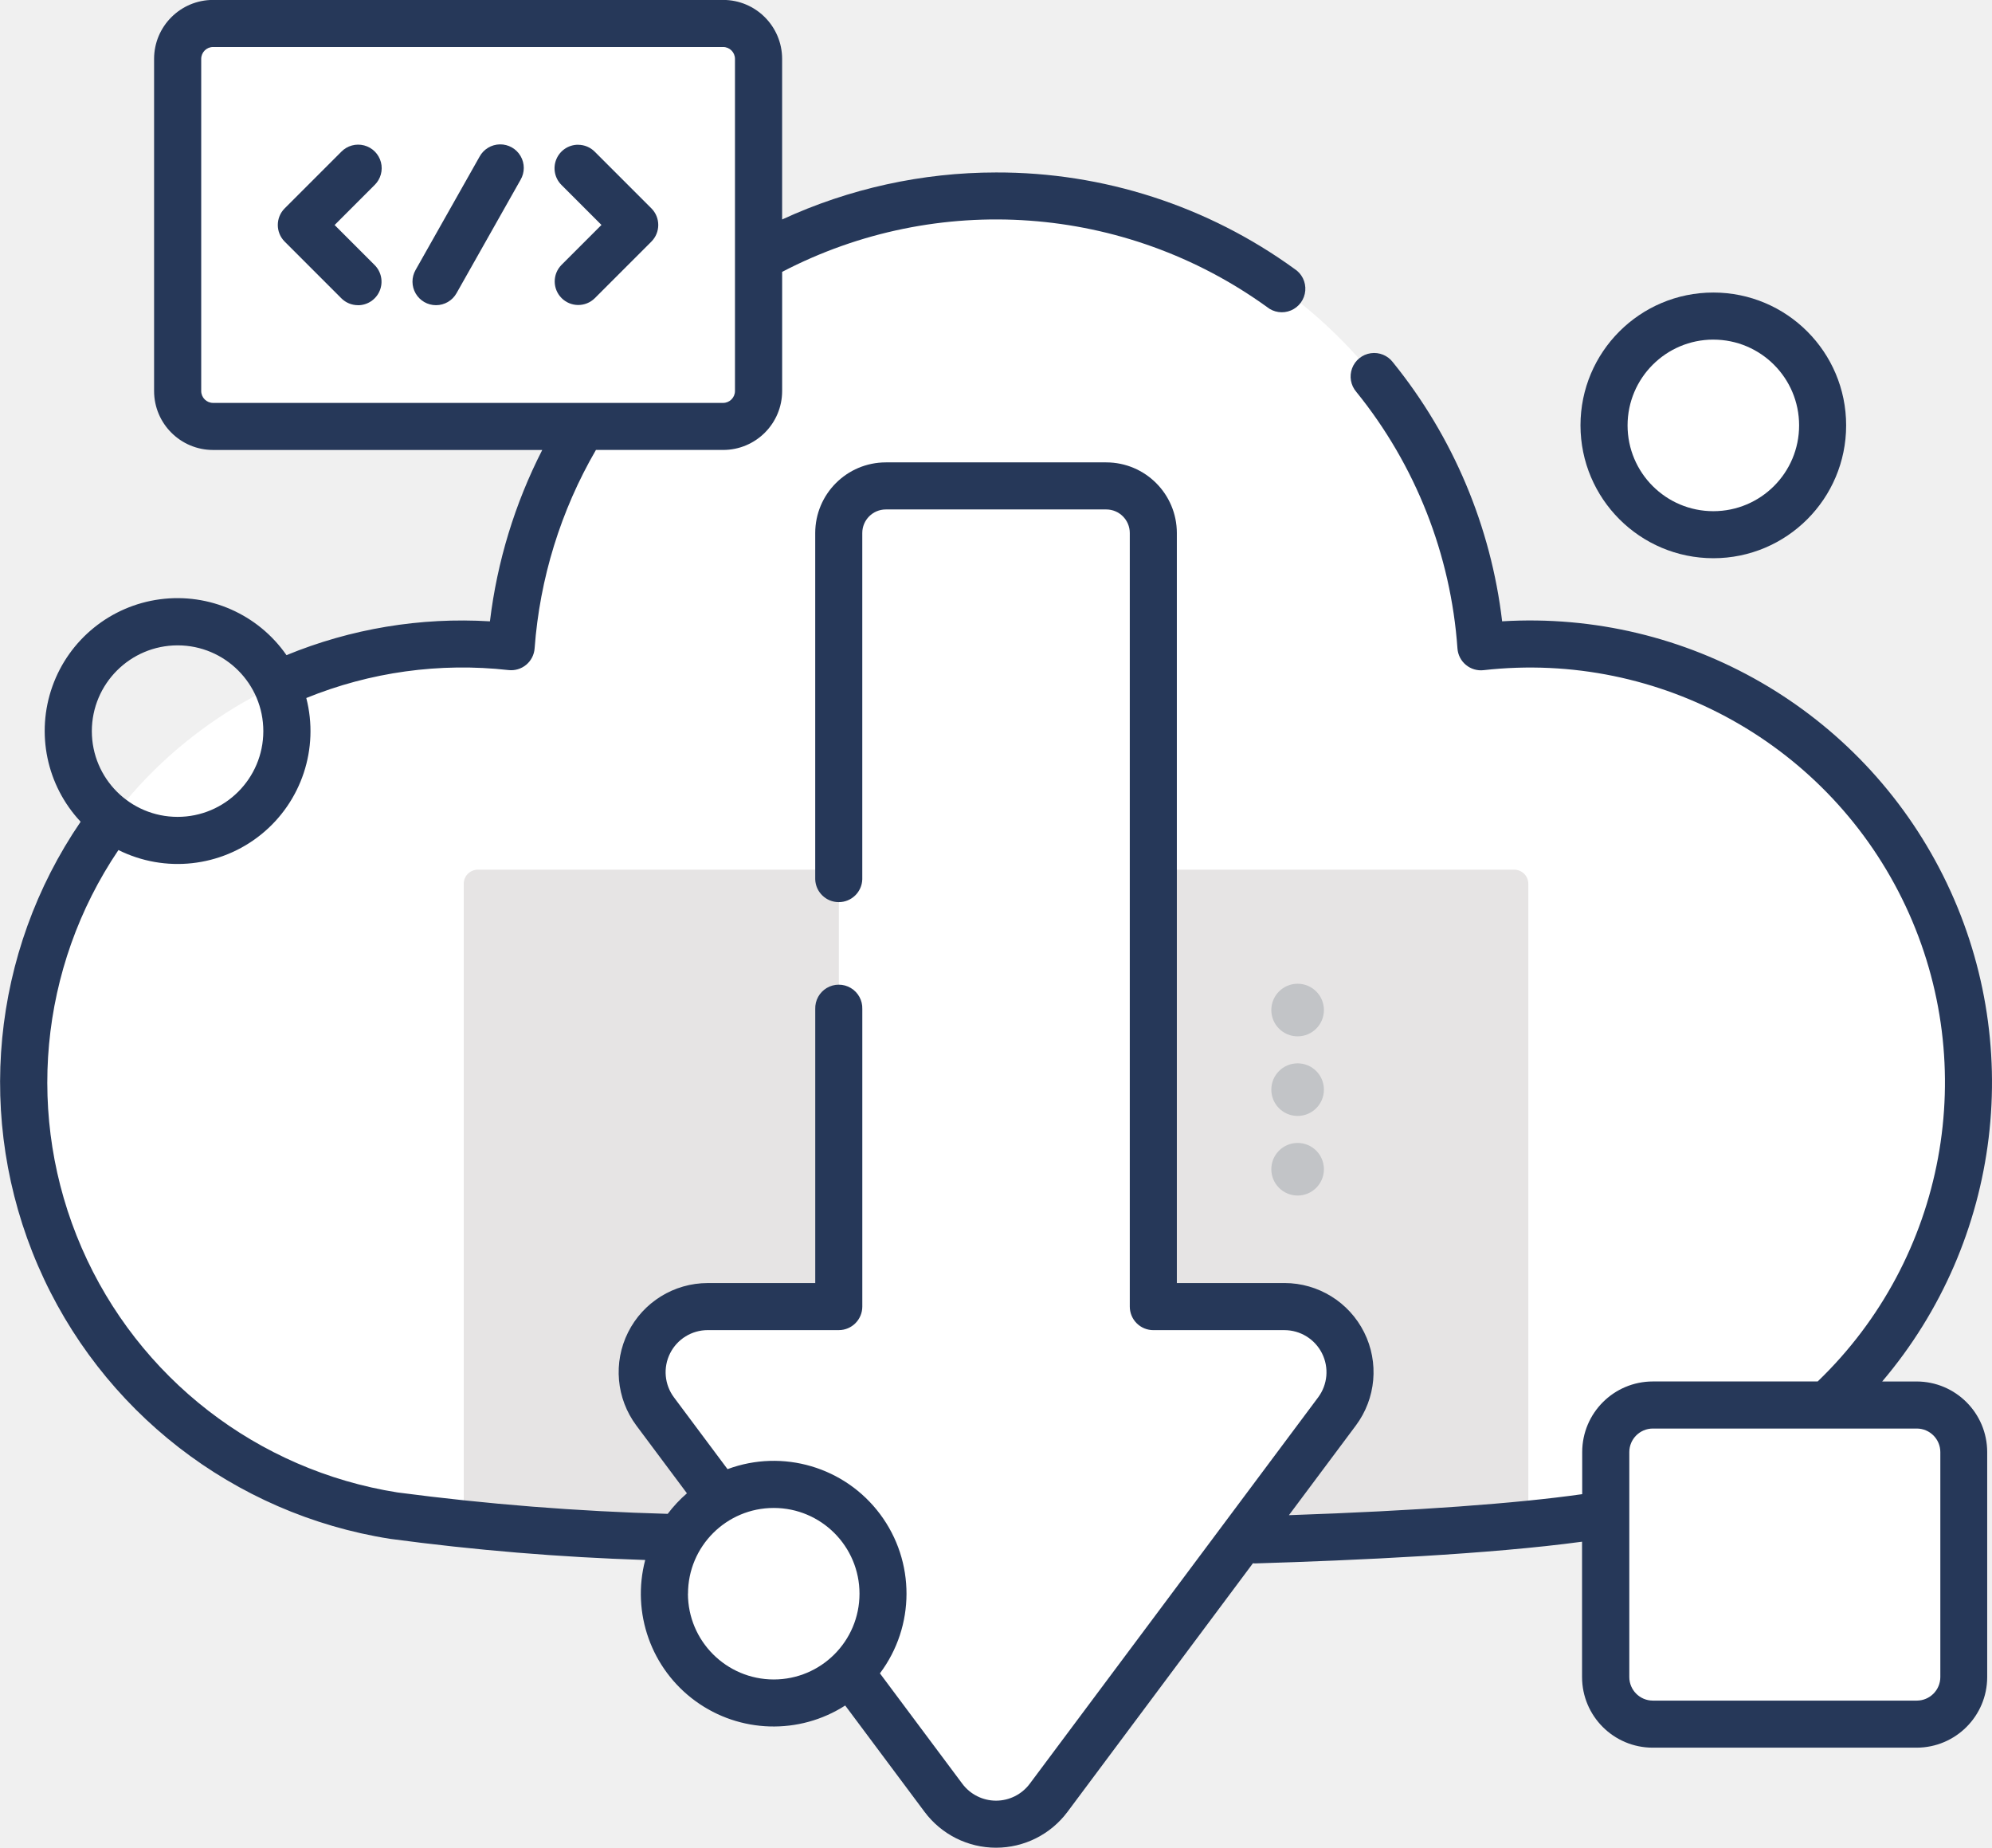
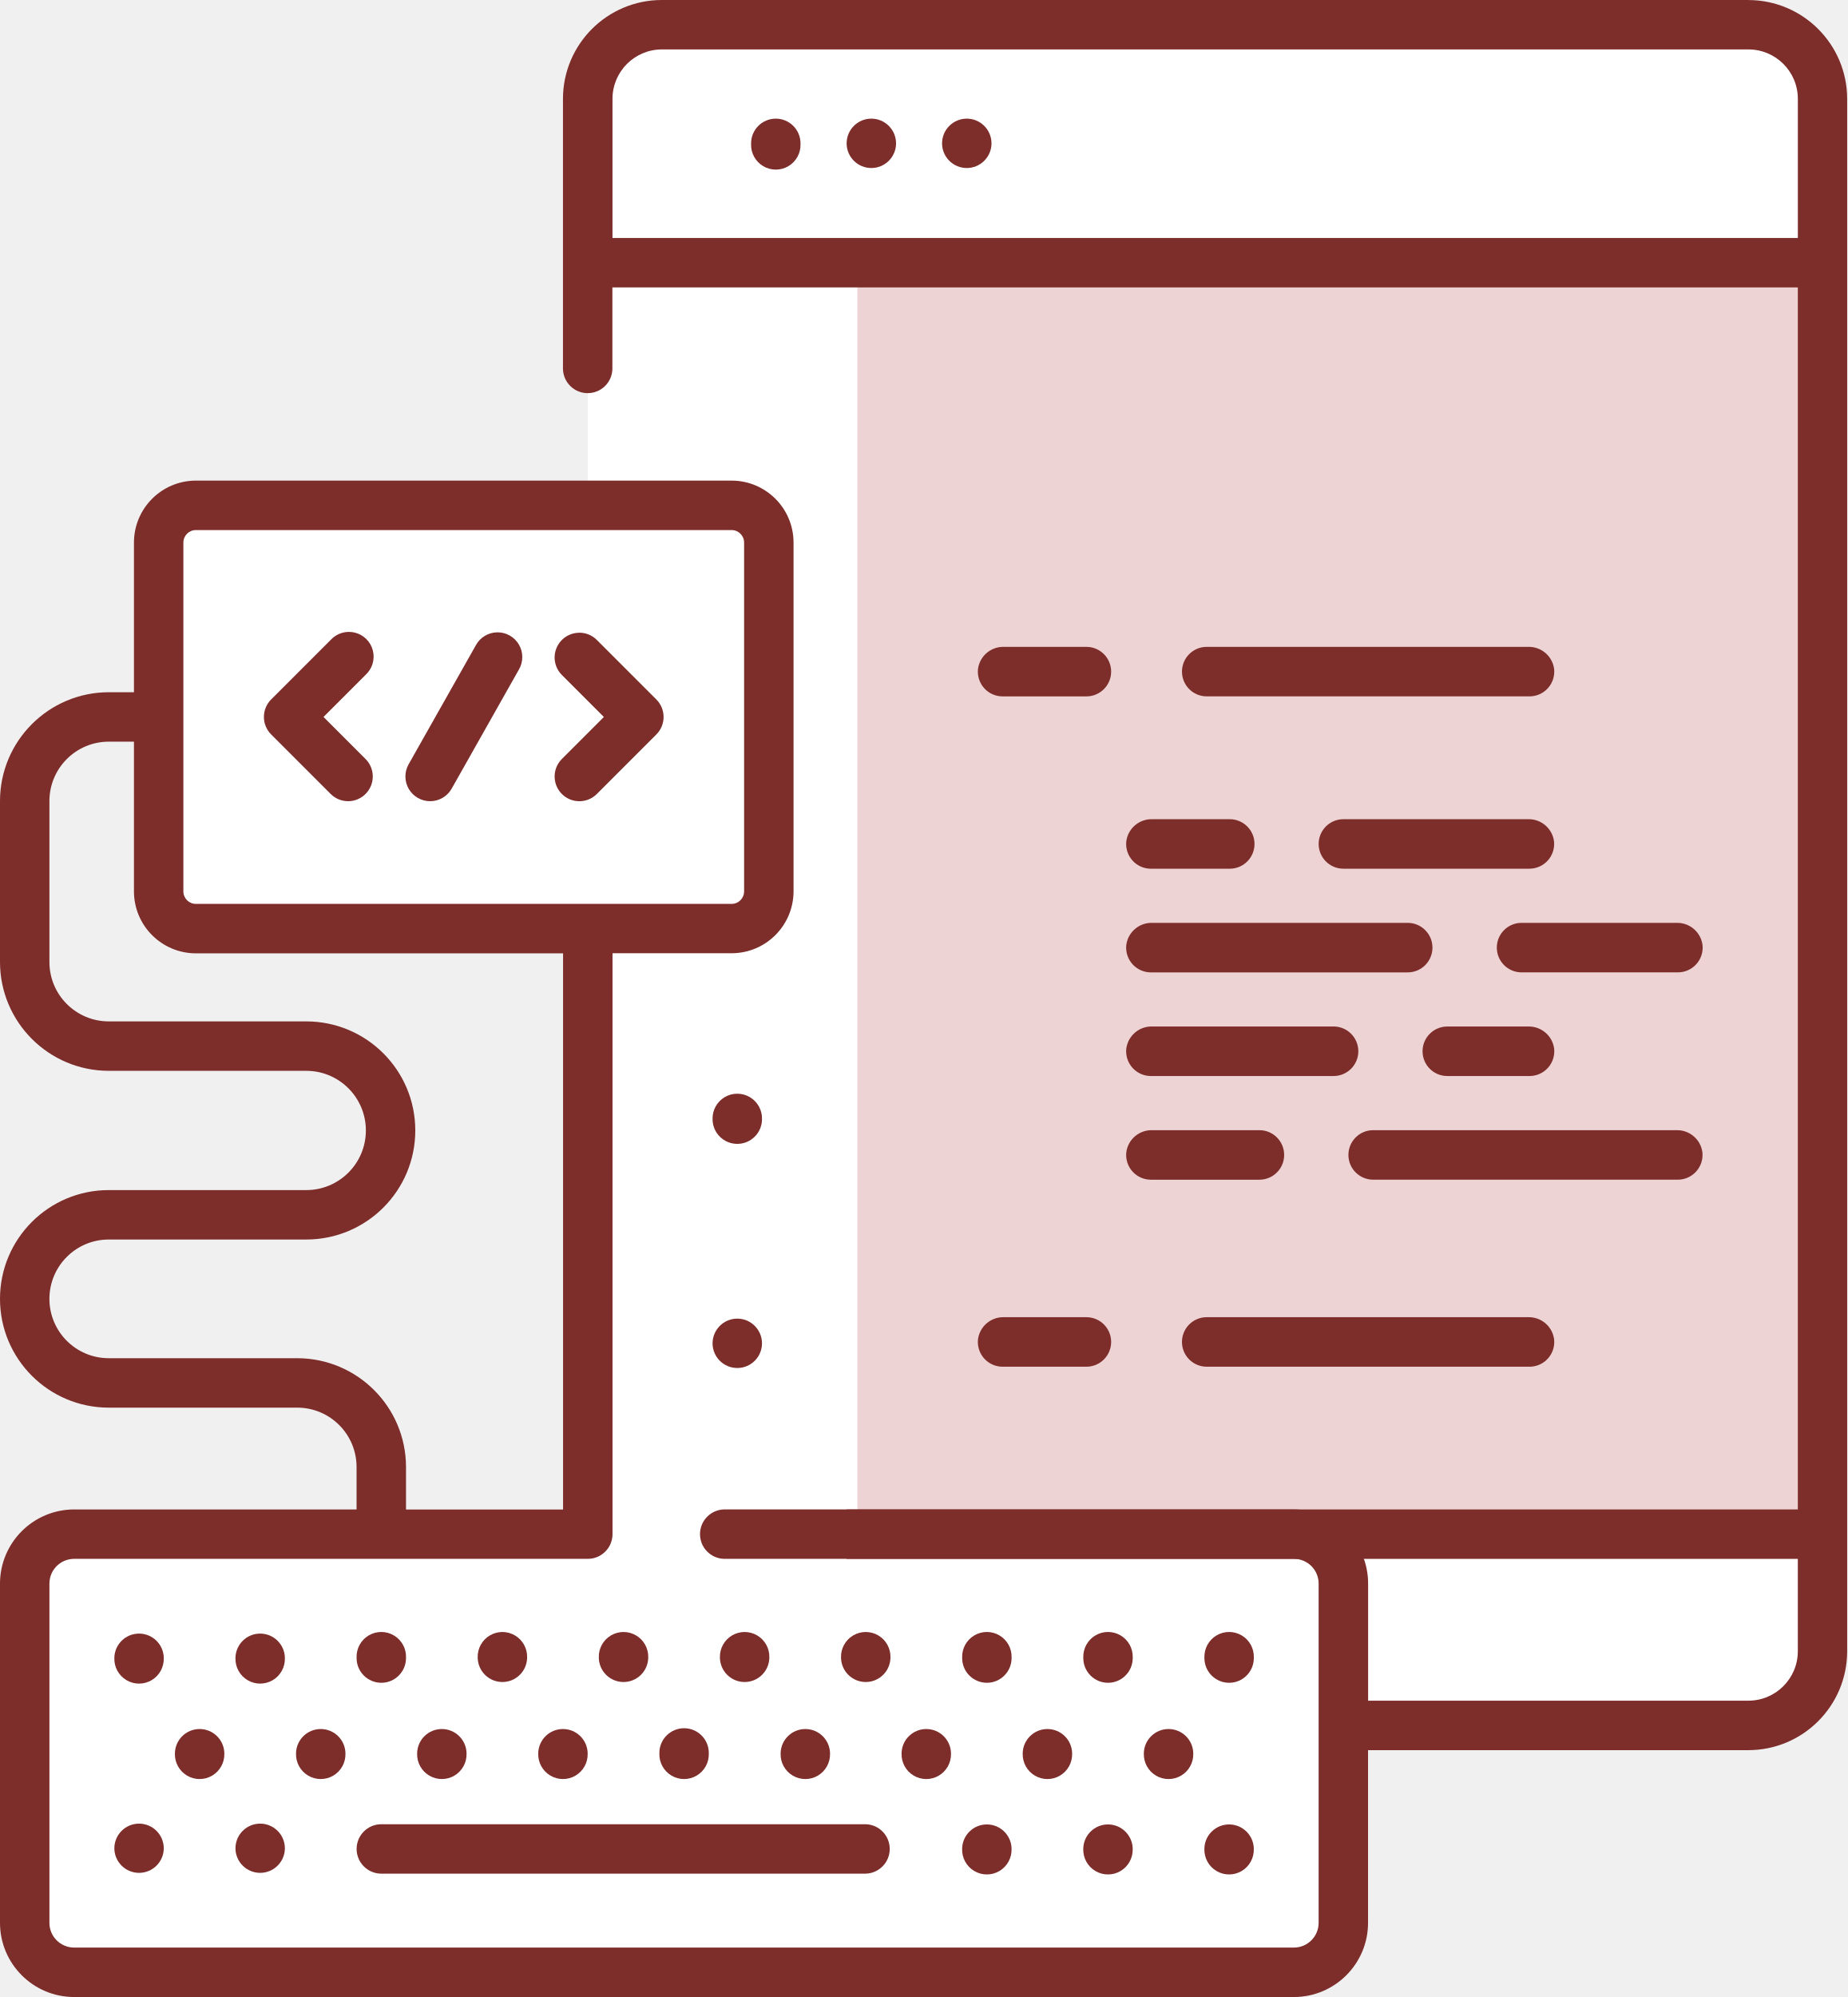
- <svg xmlns="http://www.w3.org/2000/svg" width="83.773" height="77.696" viewBox="0 0 83.773 77.696">
+ <svg xmlns="http://www.w3.org/2000/svg" width="71.891" height="77.696" viewBox="0 0 71.891 77.696">
  <defs>
-     <style>.a{fill:#fff;}.b{fill:#e6e4e4;}.c{fill:#263859;}.d{fill:#c2c4c7;}</style>
+     <style>.a{fill:#edd3d4;}.b{fill:#fff;}.c{fill:#7d2d2a;}</style>
  </defs>
-   <path class="a" d="M133.81,143.752a18.437,18.437,0,0,0-20.277-15.447,20.446,20.446,0,0,0-40.784,0,18.437,18.437,0,0,0-4.937,36.533c9.962,1.571,40.7,1.572,50.659,0a18.437,18.437,0,0,0,15.338-21.086Z" transform="translate(-51.254 -101.109)" />
-   <path class="b" d="M190.542,253.1V280.03c-10.948,1.087-33.821,1.087-44.771,0V253.1a.594.594,0,0,1,.594-.594h43.583A.594.594,0,0,1,190.542,253.1Z" transform="translate(-126.269 -215.936)" />
-   <path class="a" d="M210.656,205.466h-5.512v-32.53a1.98,1.98,0,0,0-1.979-1.979H193.9a1.98,1.98,0,0,0-1.979,1.979v32.53H186.4a2.759,2.759,0,0,0-2.211,4.41l12.126,16.246a2.759,2.759,0,0,0,4.422,0l12.126-16.246a2.759,2.759,0,0,0-2.211-4.409Z" transform="translate(-156.643 -150.525)" />
-   <path class="a" d="M107.914,89.665H86.463a1.489,1.489,0,0,1-1.489-1.489V74.213a1.489,1.489,0,0,1,1.489-1.489h21.451a1.489,1.489,0,0,1,1.489,1.489V88.176A1.489,1.489,0,0,1,107.914,89.665Z" transform="translate(-77.505 -71.734)" />
-   <g transform="translate(11.682 6.088)">
-     <path class="c" d="M109.636,105.228a.986.986,0,0,1-.7-.29l-2.382-2.382a.99.99,0,0,1,0-1.4l2.382-2.382a.99.99,0,1,1,1.4,1.4l-1.683,1.683,1.683,1.683a.99.99,0,0,1-.7,1.69Z" transform="translate(-106.263 -98.483)" />
-     <path class="c" d="M166.062,98.483a.986.986,0,0,1,.7.29l2.382,2.382a.99.99,0,0,1,0,1.4l-2.382,2.382a.99.99,0,0,1-1.4-1.4l1.683-1.683-1.683-1.683a.99.99,0,0,1,.7-1.69Z" transform="translate(-153.433 -98.483)" />
-     <path class="c" d="M135.876,105.227a.99.99,0,0,1-.861-1.477l2.691-4.765a.99.99,0,1,1,1.724.973l-2.691,4.765A.989.989,0,0,1,135.876,105.227Z" transform="translate(-129.222 -98.482)" />
-   </g>
-   <path class="a" d="M401.493,379.643h-11.1a1.98,1.98,0,0,1-1.979-1.979V368.2a1.98,1.98,0,0,1,1.979-1.979h11.1a1.98,1.98,0,0,1,1.979,1.979v9.46A1.98,1.98,0,0,1,401.493,379.643Z" transform="translate(-320.885 -307.144)" />
-   <ellipse class="a" cx="4.596" cy="4.596" rx="4.596" ry="4.596" transform="translate(27.941 62.417)" />
-   <ellipse class="a" cx="4.596" cy="4.596" rx="4.596" ry="4.596" transform="translate(66.06 15.459) rotate(-22.823)" />
-   <path class="c" d="M127.846,125.815h-1.453A19.427,19.427,0,0,0,110.41,93.85a21.268,21.268,0,0,0-4.593-10.891.99.99,0,1,0-1.54,1.243,19.3,19.3,0,0,1,4.254,10.79.989.989,0,0,0,1.1.912,17.446,17.446,0,0,1,14.049,29.91h-6.934a2.972,2.972,0,0,0-2.969,2.969v1.77c-2.757.393-6.984.7-12.334.884l2.815-3.771a3.749,3.749,0,0,0-3-5.991H96.73V90.136a2.972,2.972,0,0,0-2.969-2.969h-9.27a2.972,2.972,0,0,0-2.969,2.969V104.7a.99.99,0,0,0,1.979,0V90.136a.991.991,0,0,1,.99-.99h9.27a.991.991,0,0,1,.99.99v32.53a.989.989,0,0,0,.99.99h5.512a1.769,1.769,0,0,1,1.418,2.828L90.544,142.73a1.769,1.769,0,0,1-2.836,0l-3.465-4.642a5.584,5.584,0,0,0-6.409-8.587l-2.252-3.017A1.77,1.77,0,0,1,77,123.655h5.512a.99.99,0,0,0,.99-.99V110.151a.99.99,0,1,0-1.979,0v11.525H77a3.749,3.749,0,0,0-3,5.991l2.127,2.85a5.63,5.63,0,0,0-.809.864,110.379,110.379,0,0,1-11.363-.9,17.455,17.455,0,0,1-11.736-27.013,5.586,5.586,0,0,0,7.9-6.393A17.423,17.423,0,0,1,68.621,95.9a.989.989,0,0,0,1.1-.912A19.468,19.468,0,0,1,72.3,86.644h5.352a2.481,2.481,0,0,0,2.479-2.479V79.156a19.465,19.465,0,0,1,20.384,1.473.99.99,0,1,0,1.16-1.6,21.272,21.272,0,0,0-12.545-4.053,21.506,21.506,0,0,0-9,1.977V70.2a2.481,2.481,0,0,0-2.479-2.479H56.2A2.481,2.481,0,0,0,53.718,70.2V84.166A2.481,2.481,0,0,0,56.2,86.645H70.042a21.494,21.494,0,0,0-2.2,7.206,19.4,19.4,0,0,0-8.556,1.422,5.583,5.583,0,1,0-8.657,7.005,19.43,19.43,0,0,0,13.014,30.154,106.43,106.43,0,0,0,10.729.889,5.582,5.582,0,0,0,8.411,6.119l3.338,4.473a3.749,3.749,0,0,0,6.009,0l7.8-10.455c.023,0,.045.007.068.007h.03c4.215-.127,9.88-.388,13.743-.913v5.692a2.972,2.972,0,0,0,2.969,2.969h11.1a2.972,2.972,0,0,0,2.969-2.969v-9.46a2.972,2.972,0,0,0-2.969-2.969ZM55.7,84.166V70.2a.5.5,0,0,1,.5-.5H77.647a.5.5,0,0,1,.5.5V84.166a.5.5,0,0,1-.5.5H56.2A.5.5,0,0,1,55.7,84.166Zm-.99,10.695A3.606,3.606,0,1,1,51.1,98.467a3.611,3.611,0,0,1,3.607-3.606Zm21.462,39.877a3.606,3.606,0,1,1,3.606,3.607A3.611,3.611,0,0,1,76.169,134.738Zm52.666,3.506a.991.991,0,0,1-.99.99h-11.1a.991.991,0,0,1-.99-.99v-9.46a.991.991,0,0,1,.99-.99h11.1a.991.991,0,0,1,.99.99Z" transform="translate(-47.238 -67.724)" />
-   <path class="c" d="M388.645,141.048a5.586,5.586,0,1,0-5.586-5.586A5.592,5.592,0,0,0,388.645,141.048Zm0-9.192a3.607,3.607,0,1,1-3.606,3.607A3.611,3.611,0,0,1,388.645,131.855Z" transform="translate(-316.592 -117.575)" />
-   <g transform="translate(53.465 41.366)">
-     <g transform="translate(0 0)">
-       <ellipse class="d" cx="1.106" cy="1.106" rx="1.106" ry="1.106" transform="translate(0 6.694)" />
-       <ellipse class="d" cx="1.106" cy="1.106" rx="1.106" ry="1.106" transform="translate(0 3.347)" />
-       <ellipse class="d" cx="1.106" cy="1.106" rx="1.106" ry="1.106" />
+   <g transform="translate(-201.279 2506.432)">
+     <path class="a" d="M237.635,73.4v60.4a2.884,2.884,0,0,1-2.883,2.883H192.463a2.884,2.884,0,0,1-2.883-2.883V73.4a2.884,2.884,0,0,1,2.883-2.883h42.289A2.884,2.884,0,0,1,237.635,73.4Z" transform="translate(34.573 -2575.989)" />
+     <path class="b" d="M189.58,375.87v4.557a2.884,2.884,0,0,0,2.883,2.883h42.289a2.884,2.884,0,0,0,2.883-2.883V375.87Z" transform="translate(34.573 -2822.614)" />
+     <path class="b" d="M200.07,70.516v66.168h-7.609a2.885,2.885,0,0,1-2.884-2.884V73.4a2.886,2.886,0,0,1,2.884-2.884Z" transform="translate(34.575 -2575.987)" />
+     <path class="b" d="M237.635,79.778V73.4a2.883,2.883,0,0,0-2.883-2.883H192.463A2.883,2.883,0,0,0,189.58,73.4v6.376Z" transform="translate(34.573 -2575.989)" />
+     <g transform="translate(239.332 -2481.265)">
+       <path class="c" d="M302.54,231.235h-3.026a.991.991,0,0,0-1,.869.963.963,0,0,0,.959,1.058h3.068a.963.963,0,0,0,0-1.927Z" transform="translate(-292.738 -224.53)" />
+       <path class="c" d="M345.641,231.235h-7.2a.963.963,0,1,0,0,1.926h7.238a.964.964,0,0,0,.959-1.058A.991.991,0,0,0,345.641,231.235Z" transform="translate(-324.215 -224.53)" />
+       <path class="c" d="M309.467,252.205h-9.952a.991.991,0,0,0-1,.869.963.963,0,0,0,.959,1.058h9.993a.963.963,0,0,0,0-1.927Z" transform="translate(-292.739 -241.467)" />
+       <path class="c" d="M380.5,252.205h-6.043a.963.963,0,0,0,0,1.926h6.084a.963.963,0,0,0,.959-1.058A.991.991,0,0,0,380.5,252.205Z" transform="translate(-353.298 -241.467)" />
+       <path class="c" d="M306.58,273.174h-7.066a.991.991,0,0,0-1,.869.963.963,0,0,0,.959,1.058h7.108a.963.963,0,1,0,0-1.927Z" transform="translate(-292.738 -258.404)" />
+       <path class="c" d="M362.607,273.174H359.45a.963.963,0,1,0,0,1.926h3.2a.963.963,0,0,0,.959-1.058.992.992,0,0,0-1-.868Z" transform="translate(-341.181 -258.403)" />
+       <path class="c" d="M356.26,294.145H344.446a.963.963,0,0,0,0,1.926H356.3a.963.963,0,0,0,.959-1.058A.991.991,0,0,0,356.26,294.145Z" transform="translate(-329.062 -275.341)" />
+       <path class="c" d="M303.695,294.145h-4.181a.991.991,0,0,0-1,.869.963.963,0,0,0,.959,1.058h4.222a.963.963,0,0,0,0-1.927Z" transform="translate(-292.738 -275.341)" />
+       <path class="c" d="M272.725,196.374h-3.219a.991.991,0,0,0-1,.869.963.963,0,0,0,.959,1.058h3.26a.963.963,0,1,0,0-1.927Z" transform="translate(-268.501 -196.374)" />
+       <path class="c" d="M323.289,196.374H310.769a.963.963,0,1,0,0,1.926H323.33a.963.963,0,0,0,.959-1.058A.991.991,0,0,0,323.289,196.374Z" transform="translate(-301.862 -196.374)" />
+       <path class="c" d="M272.725,331.976h-3.219a.991.991,0,0,0-1,.869.963.963,0,0,0,.959,1.058h3.26a.963.963,0,1,0,0-1.927Z" transform="translate(-268.501 -305.896)" />
+       <path class="c" d="M323.289,331.976H310.769a.963.963,0,1,0,0,1.927H323.33a.963.963,0,0,0,.959-1.058A.991.991,0,0,0,323.289,331.976Z" transform="translate(-301.862 -305.896)" />
+     </g>
+     <path class="b" d="M125.049,184.21H104.2a1.447,1.447,0,0,1-1.447-1.447V169.19a1.447,1.447,0,0,1,1.447-1.447h20.85a1.447,1.447,0,0,1,1.447,1.447v13.572A1.447,1.447,0,0,1,125.049,184.21Z" transform="translate(104.702 -2654.515)" />
+     <path class="c" d="M127.324,200.065a.959.959,0,0,1-.68-.282l-2.316-2.316a.962.962,0,0,1,0-1.361l2.316-2.316A.962.962,0,1,1,128,195.152l-1.635,1.635L128,198.422a.962.962,0,0,1-.68,1.643Z" transform="translate(87.503 -2675.325)" />
+     <path class="c" d="M183.833,193.51a.959.959,0,0,1,.68.282l2.316,2.316a.962.962,0,0,1,0,1.361l-2.316,2.316a.962.962,0,0,1-1.361-1.361l1.635-1.635-1.635-1.635a.962.962,0,0,1,.68-1.642Z" transform="translate(39.992 -2675.326)" />
+     <path class="c" d="M153.641,200.066a.962.962,0,0,1-.837-1.435L155.42,194a.962.962,0,1,1,1.675.946l-2.615,4.631a.962.962,0,0,1-.839.489Z" transform="translate(64.376 -2675.326)" />
+     <path class="b" d="M125.042,392.916H77.571a1.924,1.924,0,0,1-1.924-1.924v-13.2a1.924,1.924,0,0,1,1.924-1.924h47.471a1.924,1.924,0,0,1,1.924,1.924v13.2A1.924,1.924,0,0,1,125.042,392.916Z" transform="translate(126.594 -2822.614)" />
+     <g transform="translate(201.279 -2506.432)">
+       <path class="c" d="M223.6,89.519a.962.962,0,0,0-.962.962v.028a.962.962,0,1,0,1.923,0v-.028A.962.962,0,0,0,223.6,89.519Z" transform="translate(-193.409 -84.903)" />
+       <path class="c" d="M242.918,89.519a.962.962,0,0,0-.962.962v.028a.962.962,0,0,0,1.923,0v-.028A.962.962,0,0,0,242.918,89.519Z" transform="translate(-209.009 -84.903)" />
+       <path class="c" d="M262.232,89.519a.962.962,0,0,0-.962.962v.028a.962.962,0,0,0,1.923,0v-.028A.962.962,0,0,0,262.232,89.519Z" transform="translate(-224.609 -84.903)" />
+       <path class="c" d="M138.693,65.518H96.4a3.849,3.849,0,0,0-3.845,3.845V79.883a.962.962,0,0,0,1.923,0V76.7h46.132v53.063a1.924,1.924,0,0,1-1.922,1.922h-14.8V127.13A2.889,2.889,0,0,0,121,124.244H98.819a.962.962,0,0,0,0,1.923H121a.963.963,0,0,1,.962.962v13.2a.963.963,0,0,1-.962.962H73.532a.963.963,0,0,1-.962-.962v-13.2a.963.963,0,0,1,.962-.962H93.521a.962.962,0,0,0,.962-.962v-22.6h4.636a2.411,2.411,0,0,0,2.409-2.409V86.626a2.411,2.411,0,0,0-2.409-2.409H78.269a2.412,2.412,0,0,0-2.409,2.409V92.45h-.981a4.237,4.237,0,0,0-4.232,4.232v6.266a4.237,4.237,0,0,0,4.232,4.232h7.686a2.32,2.32,0,0,1,0,4.64H74.879a4.232,4.232,0,1,0,0,8.464h7.335a2.311,2.311,0,0,1,2.309,2.309v1.652H73.532a2.889,2.889,0,0,0-2.885,2.885v13.2a2.889,2.889,0,0,0,2.885,2.885H121a2.889,2.889,0,0,0,2.885-2.885v-6.72h14.8a3.849,3.849,0,0,0,3.845-3.845v-60.4a3.849,3.849,0,0,0-3.845-3.845ZM77.783,86.626a.486.486,0,0,1,.486-.485h20.85a.486.486,0,0,1,.485.485V100.2a.486.486,0,0,1-.485.485H78.269a.486.486,0,0,1-.486-.485Zm4.431,31.735H74.879a2.309,2.309,0,1,1,0-4.618h7.686a4.243,4.243,0,1,0,0-8.486H74.879a2.311,2.311,0,0,1-2.309-2.309V96.682a2.311,2.311,0,0,1,2.309-2.309h.981V100.2a2.412,2.412,0,0,0,2.409,2.409h14.29v21.638H86.447v-1.652A4.237,4.237,0,0,0,82.215,118.361ZM94.482,74.778V69.363A1.924,1.924,0,0,1,96.4,67.441h42.289a1.924,1.924,0,0,1,1.922,1.922v5.415Z" transform="translate(-70.647 -65.518)" />
+       <path class="c" d="M216.753,287.89a.962.962,0,1,0-1.923,0v.028a.962.962,0,0,0,1.923,0Z" transform="translate(-187.1 -244.345)" />
+       <path class="c" d="M215.792,332.273a.962.962,0,0,0-.962.962v.028a.962.962,0,0,0,1.923,0v-.028A.962.962,0,0,0,215.792,332.273Z" transform="translate(-187.1 -280.97)" />
+       <path class="c" d="M95.708,396.788a.962.962,0,0,0-1.923,0v.022a.962.962,0,1,0,1.923,0Z" transform="translate(-89.335 -332.3)" />
+       <path class="c" d="M120.214,396.788a.962.962,0,0,0-1.923,0v.022a.962.962,0,1,0,1.923,0Z" transform="translate(-109.128 -332.3)" />
+       <path class="c" d="M143.76,397.771a.962.962,0,0,0,.962-.962v-.022a.962.962,0,1,0-1.923,0v.022A.962.962,0,0,0,143.76,397.771Z" transform="translate(-128.922 -332.3)" />
+       <path class="c" d="M169.228,396.81v-.022a.962.962,0,1,0-1.923,0v.022a.962.962,0,0,0,1.923,0Z" transform="translate(-148.715 -332.3)" />
+       <path class="c" d="M193.734,396.81v-.022a.962.962,0,1,0-1.923,0v.022a.962.962,0,0,0,1.923,0Z" transform="translate(-168.508 -332.3)" />
+       <path class="c" d="M218.241,396.81v-.022a.962.962,0,1,0-1.923,0v.022a.962.962,0,0,0,1.923,0Z" transform="translate(-188.302 -332.3)" />
+       <path class="c" d="M242.748,396.81v-.022a.962.962,0,1,0-1.923,0v.022a.962.962,0,0,0,1.923,0Z" transform="translate(-208.096 -332.3)" />
+       <path class="c" d="M266.293,397.771a.961.961,0,0,0,.962-.962v-.022a.962.962,0,1,0-1.923,0v.022A.961.961,0,0,0,266.293,397.771Z" transform="translate(-227.889 -332.3)" />
+       <path class="c" d="M290.8,397.771a.961.961,0,0,0,.962-.962v-.022a.962.962,0,1,0-1.923,0v.022A.961.961,0,0,0,290.8,397.771Z" transform="translate(-247.682 -332.3)" />
+       <path class="c" d="M315.307,397.771a.961.961,0,0,0,.962-.962v-.022a.962.962,0,1,0-1.923,0v.022A.961.961,0,0,0,315.307,397.771Z" transform="translate(-267.476 -332.3)" />
+       <path class="c" d="M106.038,416.09v.022a.962.962,0,1,0,1.923,0v-.022a.962.962,0,0,0-1.923,0Z" transform="translate(-99.231 -347.889)" />
+       <path class="c" d="M130.545,416.09v.022a.962.962,0,1,0,1.923,0v-.022a.962.962,0,0,0-1.923,0Z" transform="translate(-119.025 -347.889)" />
+       <path class="c" d="M156.975,416.112v-.022a.962.962,0,0,0-1.923,0v.022a.962.962,0,1,0,1.923,0Z" transform="translate(-138.819 -347.889)" />
+       <path class="c" d="M181.481,416.112v-.022a.962.962,0,0,0-1.923,0v.022a.962.962,0,1,0,1.923,0Z" transform="translate(-158.612 -347.889)" />
+       <path class="c" d="M205.027,415.128a.962.962,0,0,0-.962.962v.022a.962.962,0,1,0,1.923,0v-.022A.962.962,0,0,0,205.027,415.128Z" transform="translate(-178.405 -347.889)" />
+       <path class="c" d="M230.5,416.112v-.022a.962.962,0,0,0-1.923,0v.022a.962.962,0,1,0,1.923,0Z" transform="translate(-198.199 -347.889)" />
+       <path class="c" d="M255,416.112v-.022a.962.962,0,0,0-1.923,0v.022a.962.962,0,1,0,1.923,0Z" transform="translate(-217.992 -347.889)" />
+       <path class="c" d="M279.508,416.112v-.022a.962.962,0,0,0-1.923,0v.022a.962.962,0,1,0,1.923,0Z" transform="translate(-237.786 -347.889)" />
+       <path class="c" d="M304.015,416.112v-.022a.962.962,0,0,0-1.923,0v.022a.962.962,0,1,0,1.923,0Z" transform="translate(-257.579 -347.889)" />
+       <path class="c" d="M94.747,434.429a.962.962,0,0,0-.962.962v.022a.962.962,0,0,0,1.923,0v-.022A.962.962,0,0,0,94.747,434.429Z" transform="translate(-89.335 -363.478)" />
+       <path class="c" d="M119.253,434.429a.962.962,0,0,0-.962.962v.022a.962.962,0,0,0,1.923,0v-.022A.962.962,0,0,0,119.253,434.429Z" transform="translate(-109.128 -363.478)" />
+       <path class="c" d="M142.8,435.506a.962.962,0,0,0,.962.962h18.853a.962.962,0,0,0,0-1.923H143.76A.962.962,0,0,0,142.8,435.506Z" transform="translate(-128.922 -363.571)" />
+       <path class="c" d="M265.331,435.413a.962.962,0,1,0,1.923,0v-.022a.962.962,0,0,0-1.923,0Z" transform="translate(-227.889 -363.478)" />
+       <path class="c" d="M289.838,435.413a.962.962,0,1,0,1.923,0v-.022a.962.962,0,0,0-1.923,0Z" transform="translate(-247.682 -363.478)" />
+       <path class="c" d="M314.345,435.413a.962.962,0,1,0,1.923,0v-.022a.962.962,0,0,0-1.923,0Z" transform="translate(-267.476 -363.478)" />
+       <path class="c" d="M241.956,370.871h37.657v1.923H241.956Z" transform="translate(-209.009 -312.144)" />
    </g>
  </g>
</svg>
